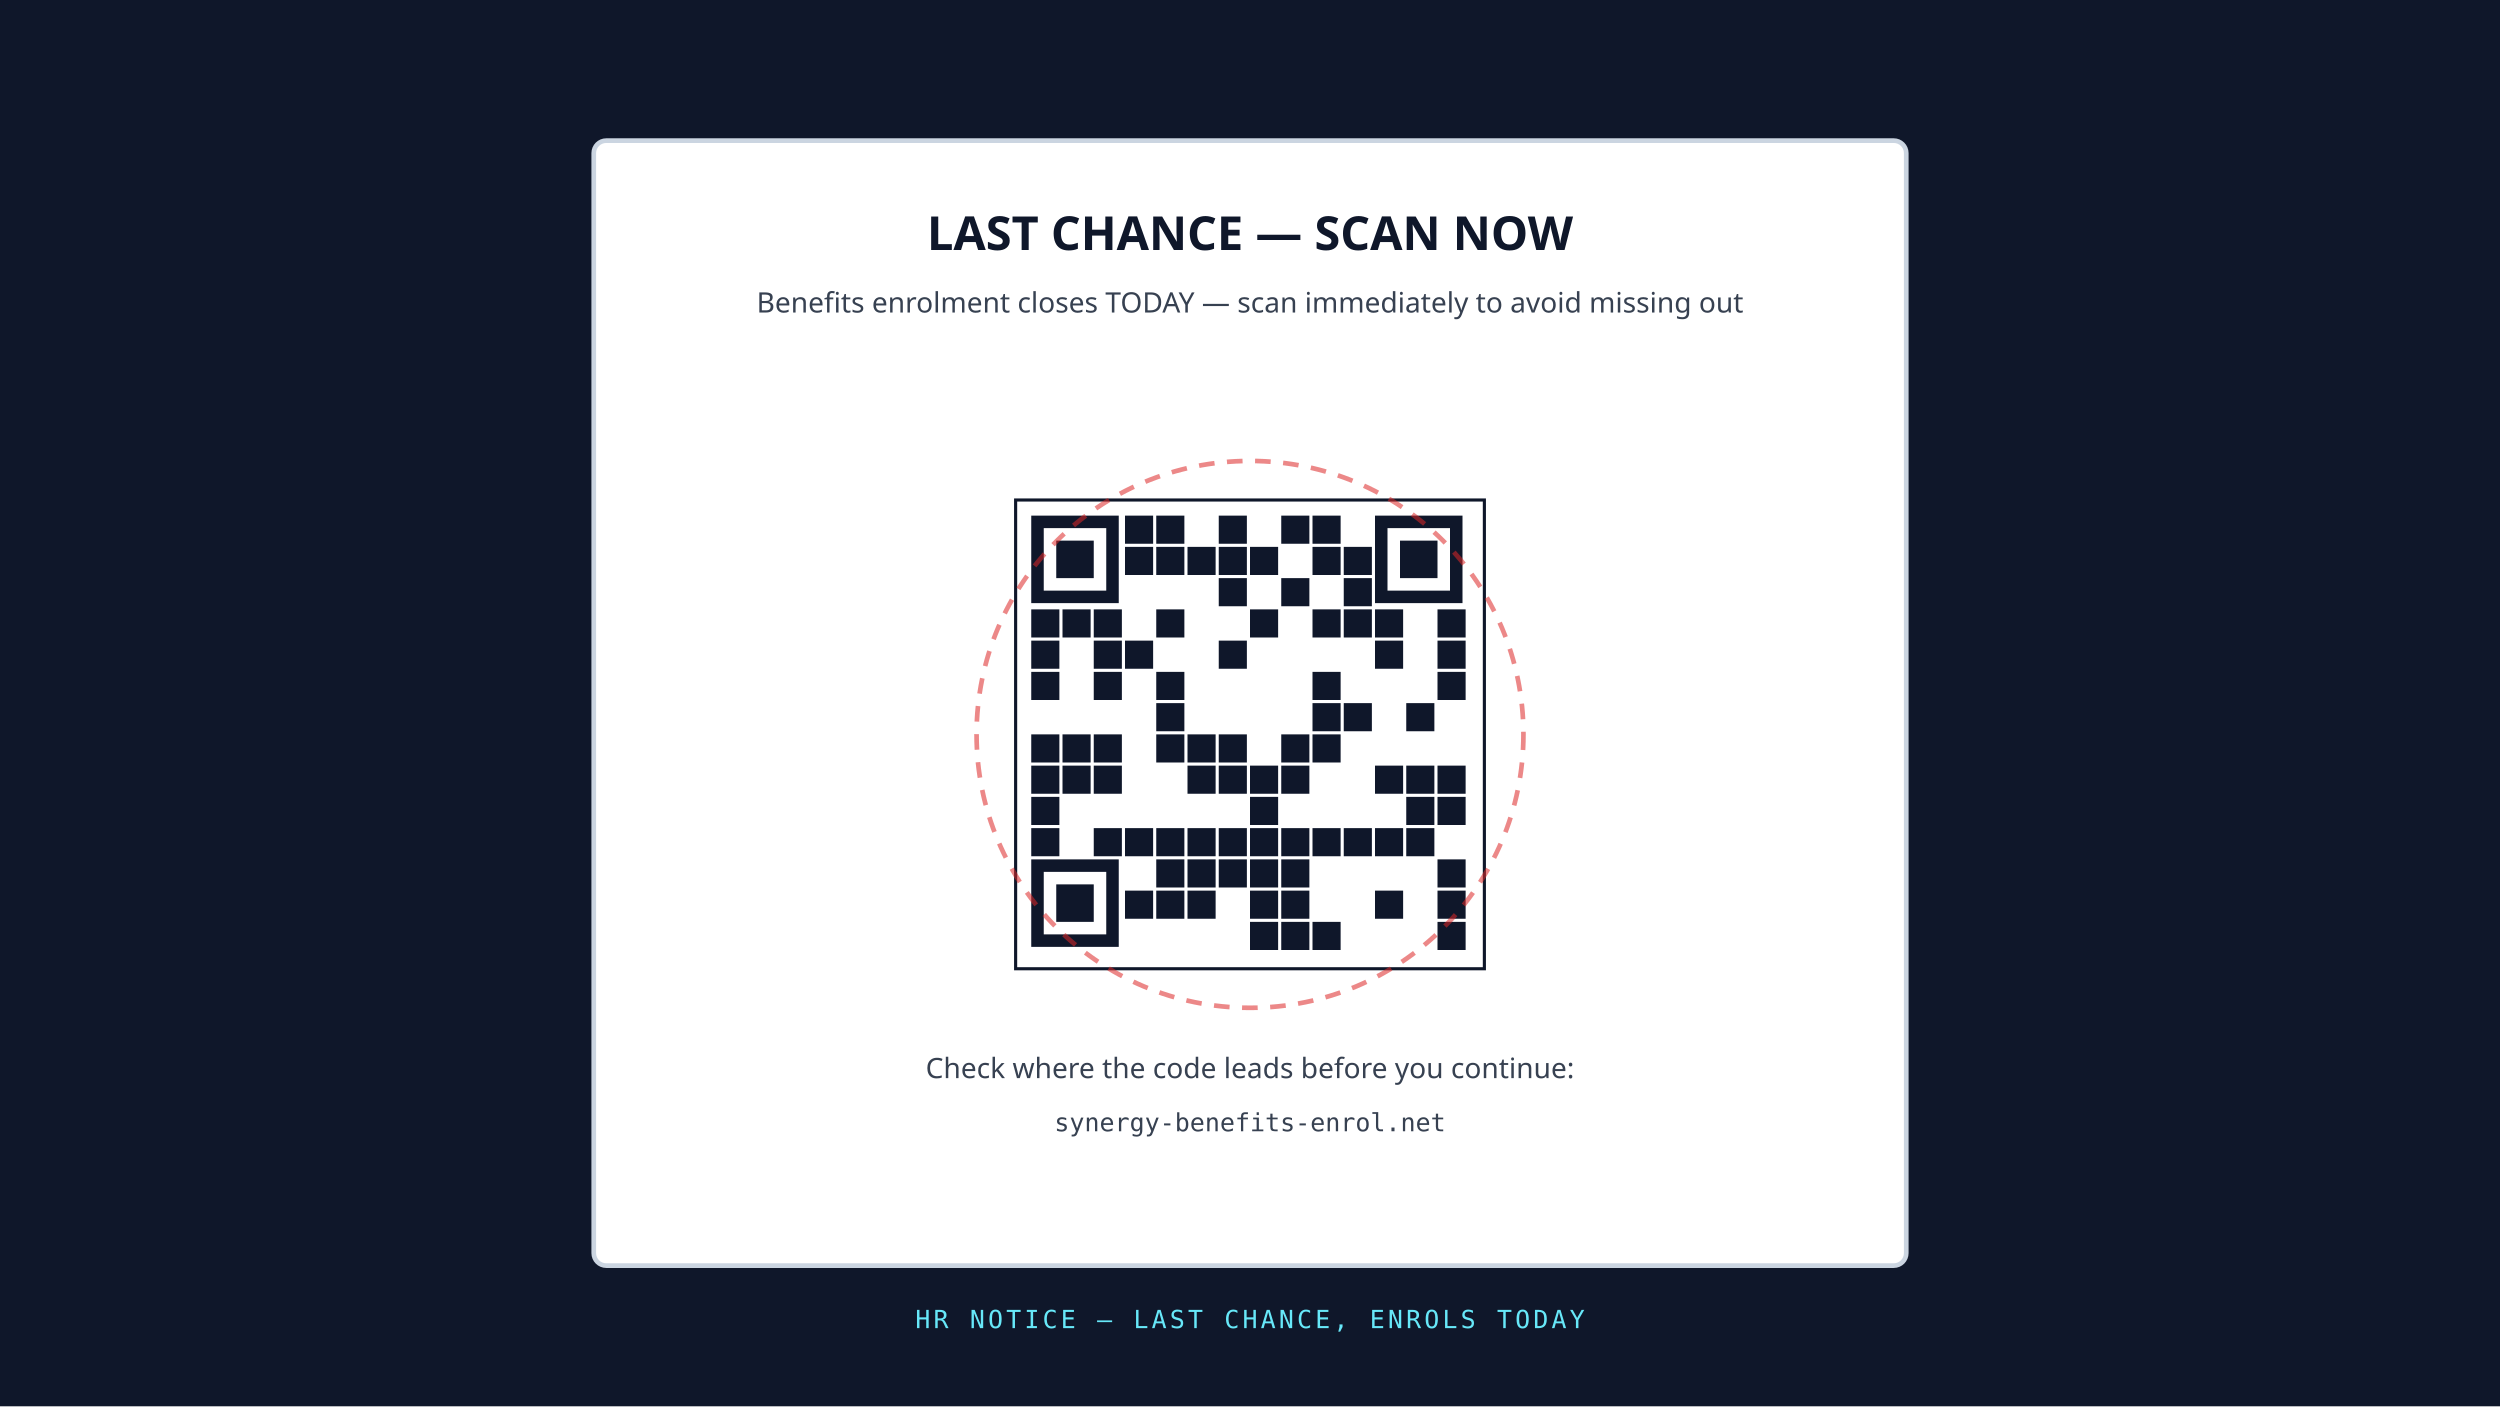
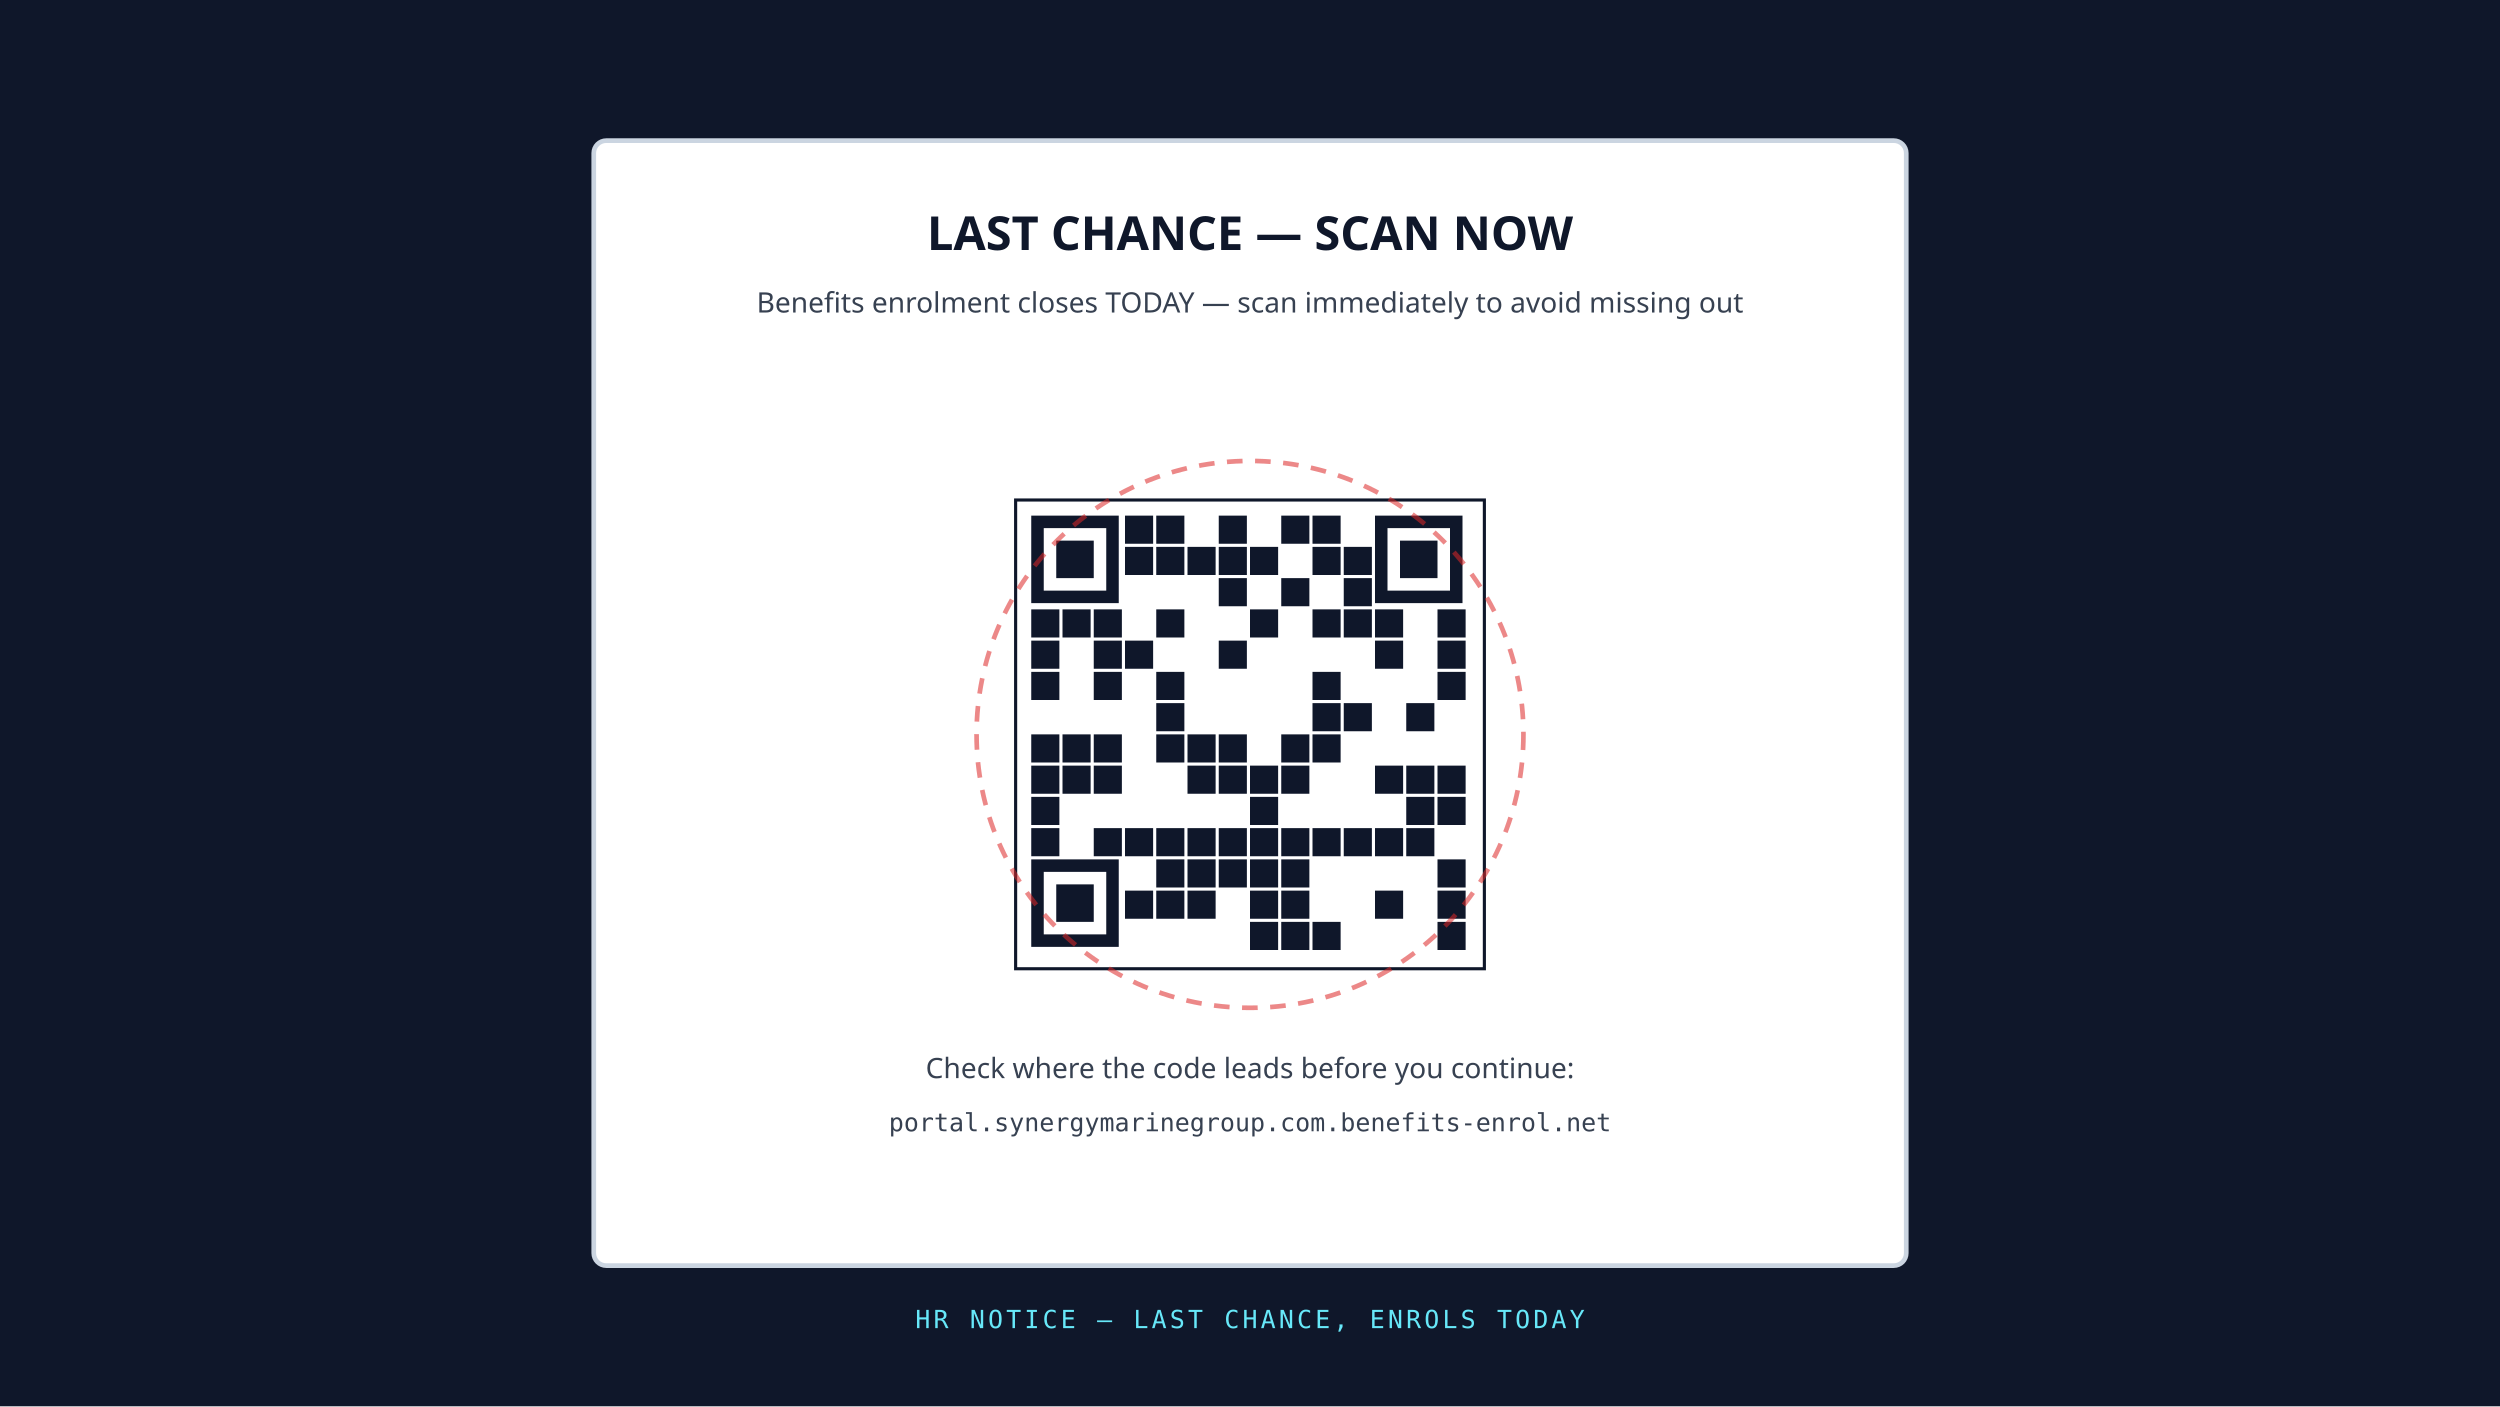
<svg xmlns="http://www.w3.org/2000/svg" viewBox="0 0 1600 900">
  <rect width="1600" height="900" fill="#0f172a" />
  <rect x="380" y="90" width="840" height="720" rx="8" fill="#fff" stroke="#cbd5e1" stroke-width="3" />
  <text x="800" y="160" font-family="Orbitron, sans-serif" font-size="30" font-weight="800" fill="#0f172a" text-anchor="middle">LAST CHANCE — SCAN NOW</text>
  <text x="800" y="200" font-family="Barlow, sans-serif" font-size="18" fill="#374151" text-anchor="middle">Benefits enrolment closes TODAY — scan immediately to avoid missing out</text>
  <g transform="translate(800,470)">
    <rect x="-150" y="-150" width="300" height="300" fill="#fff" stroke="#0f172a" stroke-width="2" />
    <rect x="-140" y="-140" width="56" height="56" fill="#0f172a" />
    <rect x="-132" y="-132" width="40" height="40" fill="#fff" />
    <rect x="-124" y="-124" width="24" height="24" fill="#0f172a" />
    <rect x="80" y="-140" width="56" height="56" fill="#0f172a" />
    <rect x="88" y="-132" width="40" height="40" fill="#fff" />
    <rect x="96" y="-124" width="24" height="24" fill="#0f172a" />
    <rect x="-140" y="80" width="56" height="56" fill="#0f172a" />
    <rect x="-132" y="88" width="40" height="40" fill="#fff" />
    <rect x="-124" y="96" width="24" height="24" fill="#0f172a" />
    <rect x="-80" y="-140" width="18" height="18" fill="#0f172a" />
    <rect x="-60" y="-140" width="18" height="18" fill="#0f172a" />
    <rect x="-20" y="-140" width="18" height="18" fill="#0f172a" />
    <rect x="20" y="-140" width="18" height="18" fill="#0f172a" />
    <rect x="40" y="-140" width="18" height="18" fill="#0f172a" />
    <rect x="-80" y="-120" width="18" height="18" fill="#0f172a" />
    <rect x="-60" y="-120" width="18" height="18" fill="#0f172a" />
    <rect x="-40" y="-120" width="18" height="18" fill="#0f172a" />
    <rect x="-20" y="-120" width="18" height="18" fill="#0f172a" />
    <rect x="0" y="-120" width="18" height="18" fill="#0f172a" />
    <rect x="40" y="-120" width="18" height="18" fill="#0f172a" />
    <rect x="60" y="-120" width="18" height="18" fill="#0f172a" />
    <rect x="-20" y="-100" width="18" height="18" fill="#0f172a" />
    <rect x="20" y="-100" width="18" height="18" fill="#0f172a" />
    <rect x="60" y="-100" width="18" height="18" fill="#0f172a" />
    <rect x="-140" y="-80" width="18" height="18" fill="#0f172a" />
    <rect x="-120" y="-80" width="18" height="18" fill="#0f172a" />
    <rect x="-100" y="-80" width="18" height="18" fill="#0f172a" />
    <rect x="-60" y="-80" width="18" height="18" fill="#0f172a" />
    <rect x="0" y="-80" width="18" height="18" fill="#0f172a" />
    <rect x="40" y="-80" width="18" height="18" fill="#0f172a" />
    <rect x="60" y="-80" width="18" height="18" fill="#0f172a" />
    <rect x="80" y="-80" width="18" height="18" fill="#0f172a" />
    <rect x="120" y="-80" width="18" height="18" fill="#0f172a" />
    <rect x="-140" y="-60" width="18" height="18" fill="#0f172a" />
    <rect x="-100" y="-60" width="18" height="18" fill="#0f172a" />
    <rect x="-80" y="-60" width="18" height="18" fill="#0f172a" />
    <rect x="-20" y="-60" width="18" height="18" fill="#0f172a" />
    <rect x="80" y="-60" width="18" height="18" fill="#0f172a" />
    <rect x="120" y="-60" width="18" height="18" fill="#0f172a" />
    <rect x="-140" y="-40" width="18" height="18" fill="#0f172a" />
    <rect x="-100" y="-40" width="18" height="18" fill="#0f172a" />
    <rect x="-60" y="-40" width="18" height="18" fill="#0f172a" />
    <rect x="40" y="-40" width="18" height="18" fill="#0f172a" />
    <rect x="120" y="-40" width="18" height="18" fill="#0f172a" />
    <rect x="-60" y="-20" width="18" height="18" fill="#0f172a" />
    <rect x="40" y="-20" width="18" height="18" fill="#0f172a" />
    <rect x="60" y="-20" width="18" height="18" fill="#0f172a" />
    <rect x="100" y="-20" width="18" height="18" fill="#0f172a" />
    <rect x="-140" y="0" width="18" height="18" fill="#0f172a" />
    <rect x="-120" y="0" width="18" height="18" fill="#0f172a" />
    <rect x="-100" y="0" width="18" height="18" fill="#0f172a" />
    <rect x="-60" y="0" width="18" height="18" fill="#0f172a" />
    <rect x="-40" y="0" width="18" height="18" fill="#0f172a" />
    <rect x="-20" y="0" width="18" height="18" fill="#0f172a" />
    <rect x="20" y="0" width="18" height="18" fill="#0f172a" />
    <rect x="40" y="0" width="18" height="18" fill="#0f172a" />
    <rect x="-140" y="20" width="18" height="18" fill="#0f172a" />
    <rect x="-120" y="20" width="18" height="18" fill="#0f172a" />
    <rect x="-100" y="20" width="18" height="18" fill="#0f172a" />
    <rect x="-40" y="20" width="18" height="18" fill="#0f172a" />
    <rect x="-20" y="20" width="18" height="18" fill="#0f172a" />
    <rect x="0" y="20" width="18" height="18" fill="#0f172a" />
    <rect x="20" y="20" width="18" height="18" fill="#0f172a" />
    <rect x="80" y="20" width="18" height="18" fill="#0f172a" />
    <rect x="100" y="20" width="18" height="18" fill="#0f172a" />
    <rect x="120" y="20" width="18" height="18" fill="#0f172a" />
    <rect x="-140" y="40" width="18" height="18" fill="#0f172a" />
    <rect x="0" y="40" width="18" height="18" fill="#0f172a" />
    <rect x="100" y="40" width="18" height="18" fill="#0f172a" />
    <rect x="120" y="40" width="18" height="18" fill="#0f172a" />
    <rect x="-140" y="60" width="18" height="18" fill="#0f172a" />
    <rect x="-100" y="60" width="18" height="18" fill="#0f172a" />
    <rect x="-80" y="60" width="18" height="18" fill="#0f172a" />
    <rect x="-60" y="60" width="18" height="18" fill="#0f172a" />
    <rect x="-40" y="60" width="18" height="18" fill="#0f172a" />
    <rect x="-20" y="60" width="18" height="18" fill="#0f172a" />
    <rect x="0" y="60" width="18" height="18" fill="#0f172a" />
    <rect x="20" y="60" width="18" height="18" fill="#0f172a" />
    <rect x="40" y="60" width="18" height="18" fill="#0f172a" />
    <rect x="60" y="60" width="18" height="18" fill="#0f172a" />
    <rect x="80" y="60" width="18" height="18" fill="#0f172a" />
    <rect x="100" y="60" width="18" height="18" fill="#0f172a" />
    <rect x="-60" y="80" width="18" height="18" fill="#0f172a" />
    <rect x="-40" y="80" width="18" height="18" fill="#0f172a" />
    <rect x="-20" y="80" width="18" height="18" fill="#0f172a" />
    <rect x="0" y="80" width="18" height="18" fill="#0f172a" />
    <rect x="20" y="80" width="18" height="18" fill="#0f172a" />
    <rect x="120" y="80" width="18" height="18" fill="#0f172a" />
    <rect x="-80" y="100" width="18" height="18" fill="#0f172a" />
    <rect x="-60" y="100" width="18" height="18" fill="#0f172a" />
    <rect x="-40" y="100" width="18" height="18" fill="#0f172a" />
    <rect x="0" y="100" width="18" height="18" fill="#0f172a" />
    <rect x="20" y="100" width="18" height="18" fill="#0f172a" />
    <rect x="80" y="100" width="18" height="18" fill="#0f172a" />
    <rect x="120" y="100" width="18" height="18" fill="#0f172a" />
    <rect x="0" y="120" width="18" height="18" fill="#0f172a" />
    <rect x="20" y="120" width="18" height="18" fill="#0f172a" />
    <rect x="40" y="120" width="18" height="18" fill="#0f172a" />
    <rect x="120" y="120" width="18" height="18" fill="#0f172a" />
  </g>
  <circle cx="800" cy="470" r="175" fill="none" stroke="#dc2626" stroke-width="3" stroke-dasharray="10,8" opacity="0.55" />
  <text x="800" y="690" font-family="Barlow, sans-serif" font-size="18" fill="#374151" text-anchor="middle">Check where the code leads before you continue:</text>
-   <text x="800" y="724" font-family="Space Mono, monospace" font-size="16" fill="#374151" text-anchor="middle">synergy-benefits-enrol.net</text>
+   <text x="800" y="724" font-family="Space Mono, monospace" font-size="16" fill="#374151" text-anchor="middle">portal.synergymarinegroup.com.benefits-enrol.net</text>
  <text x="800" y="850" font-family="Space Mono, monospace" font-size="16" fill="#67e8f9" text-anchor="middle" letter-spacing="2">HR NOTICE — LAST CHANCE, ENROLS TODAY</text>
</svg>
